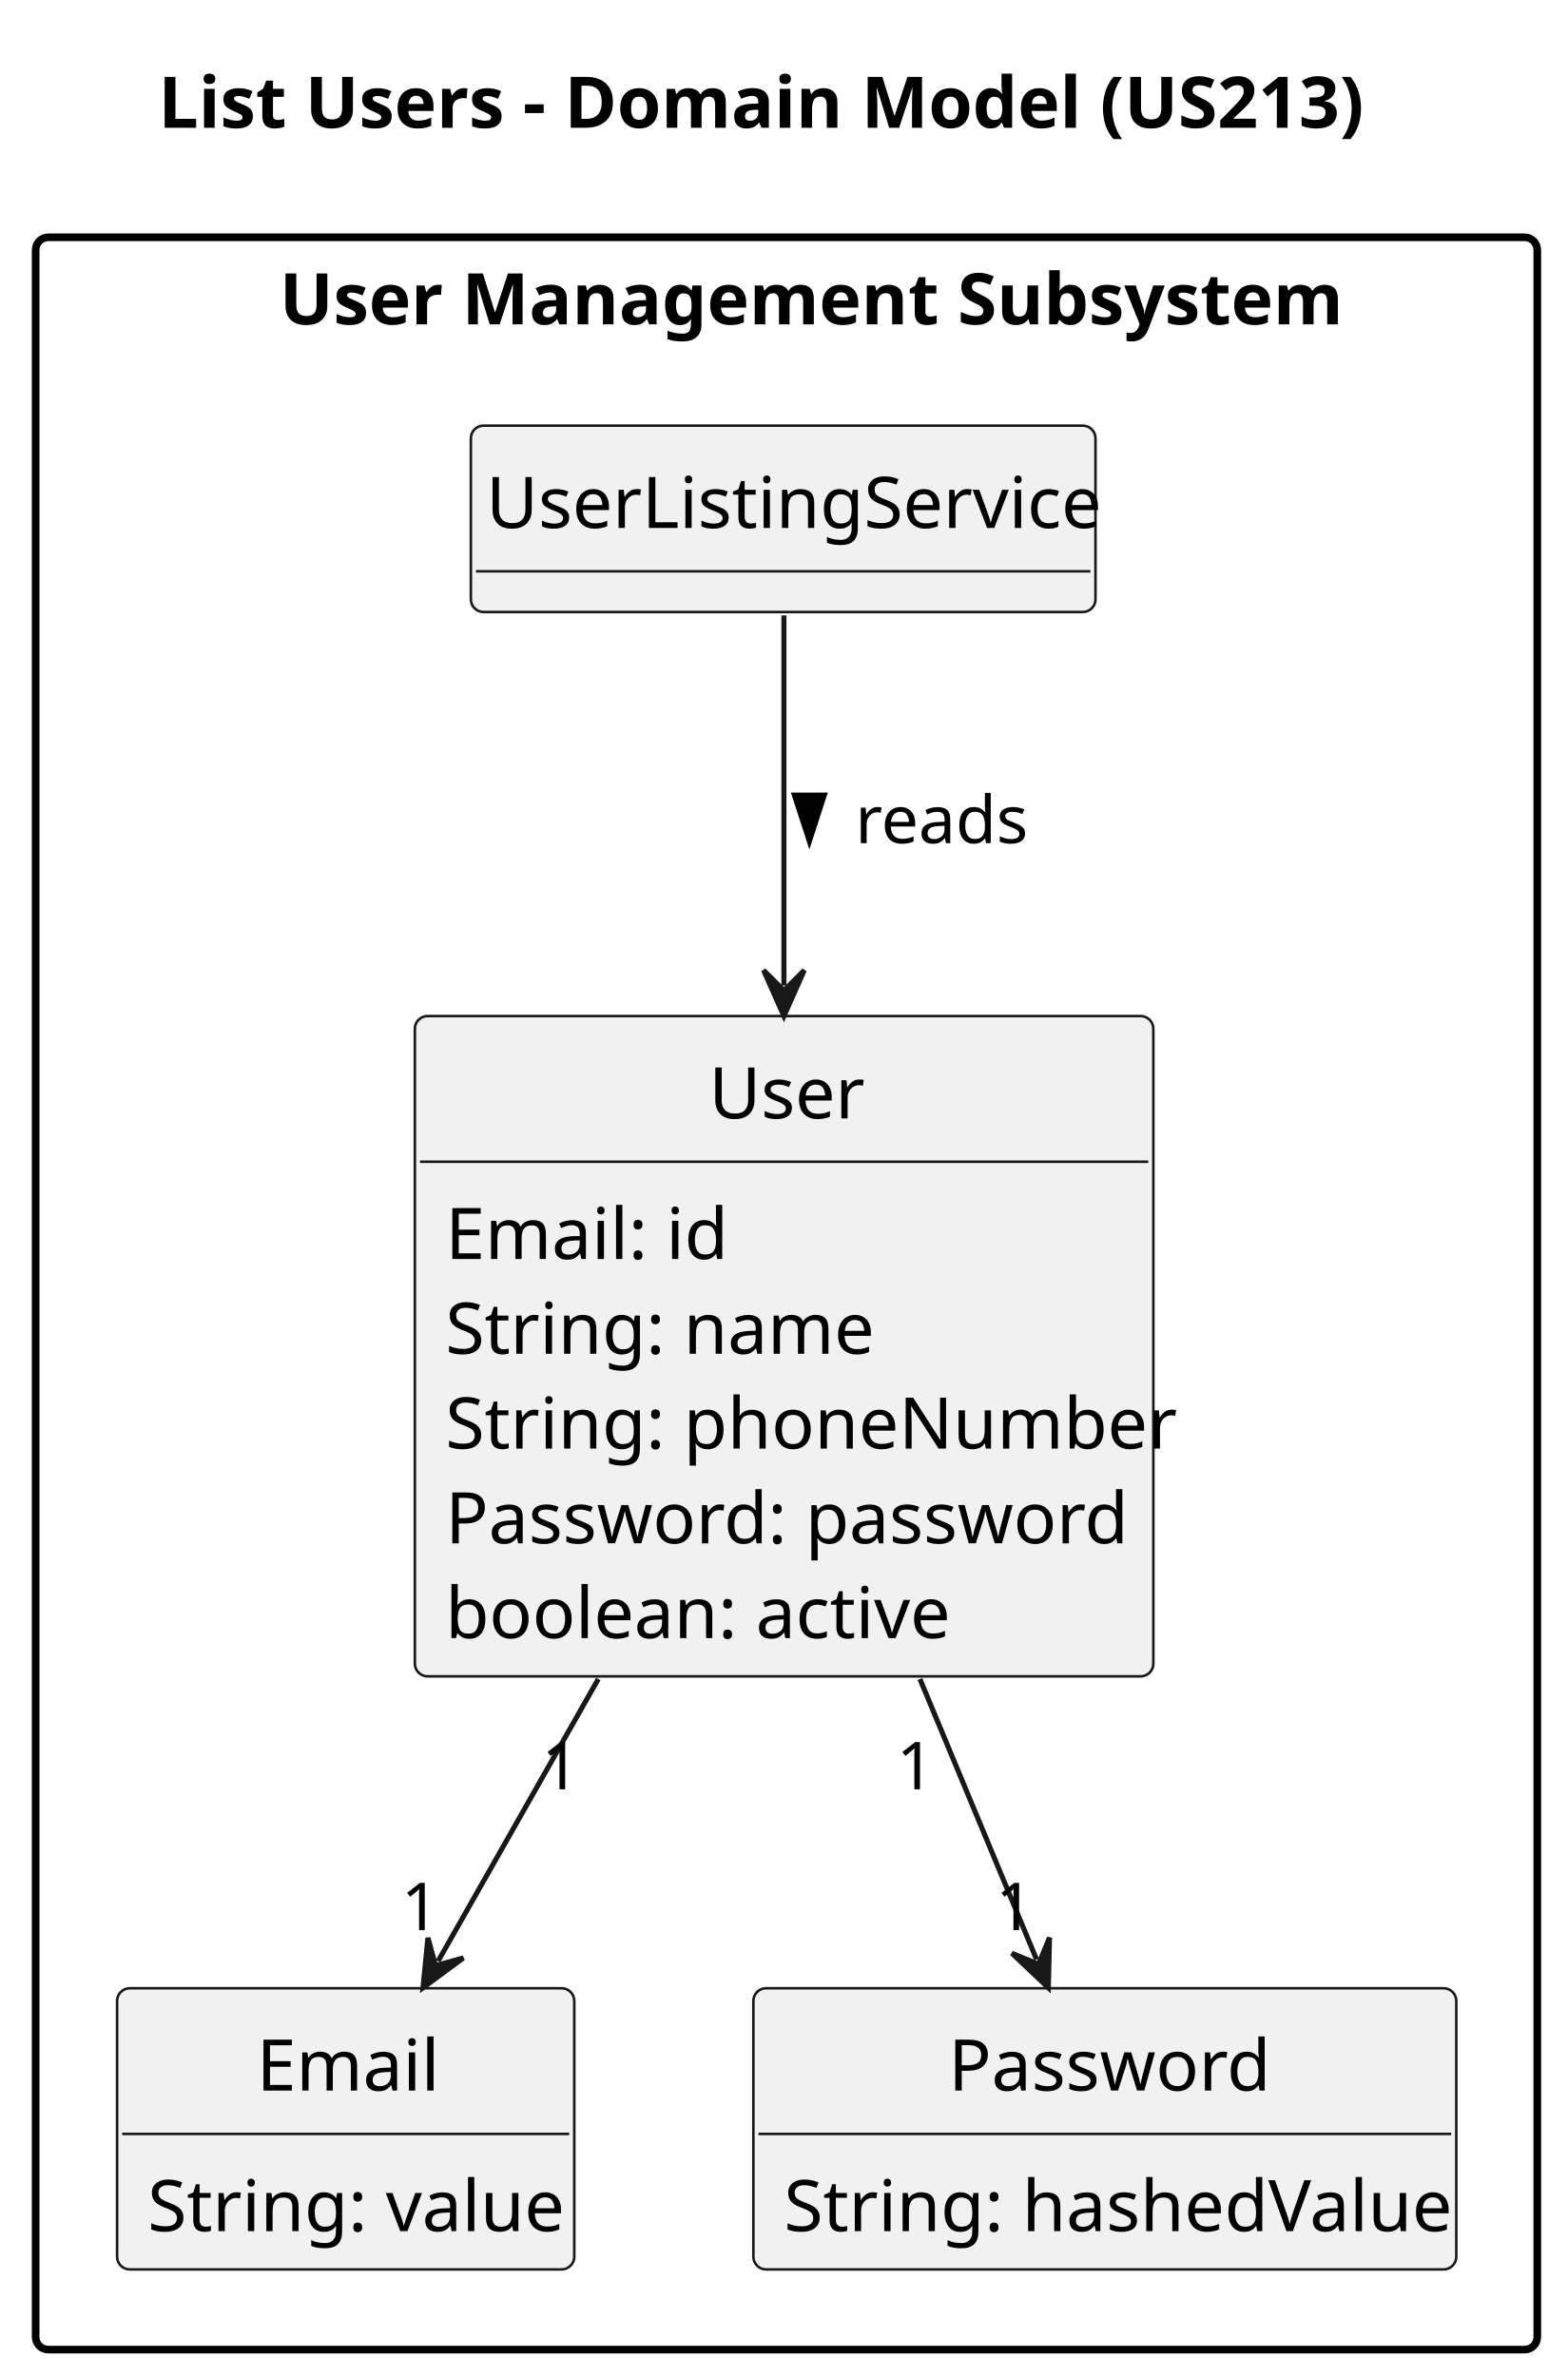
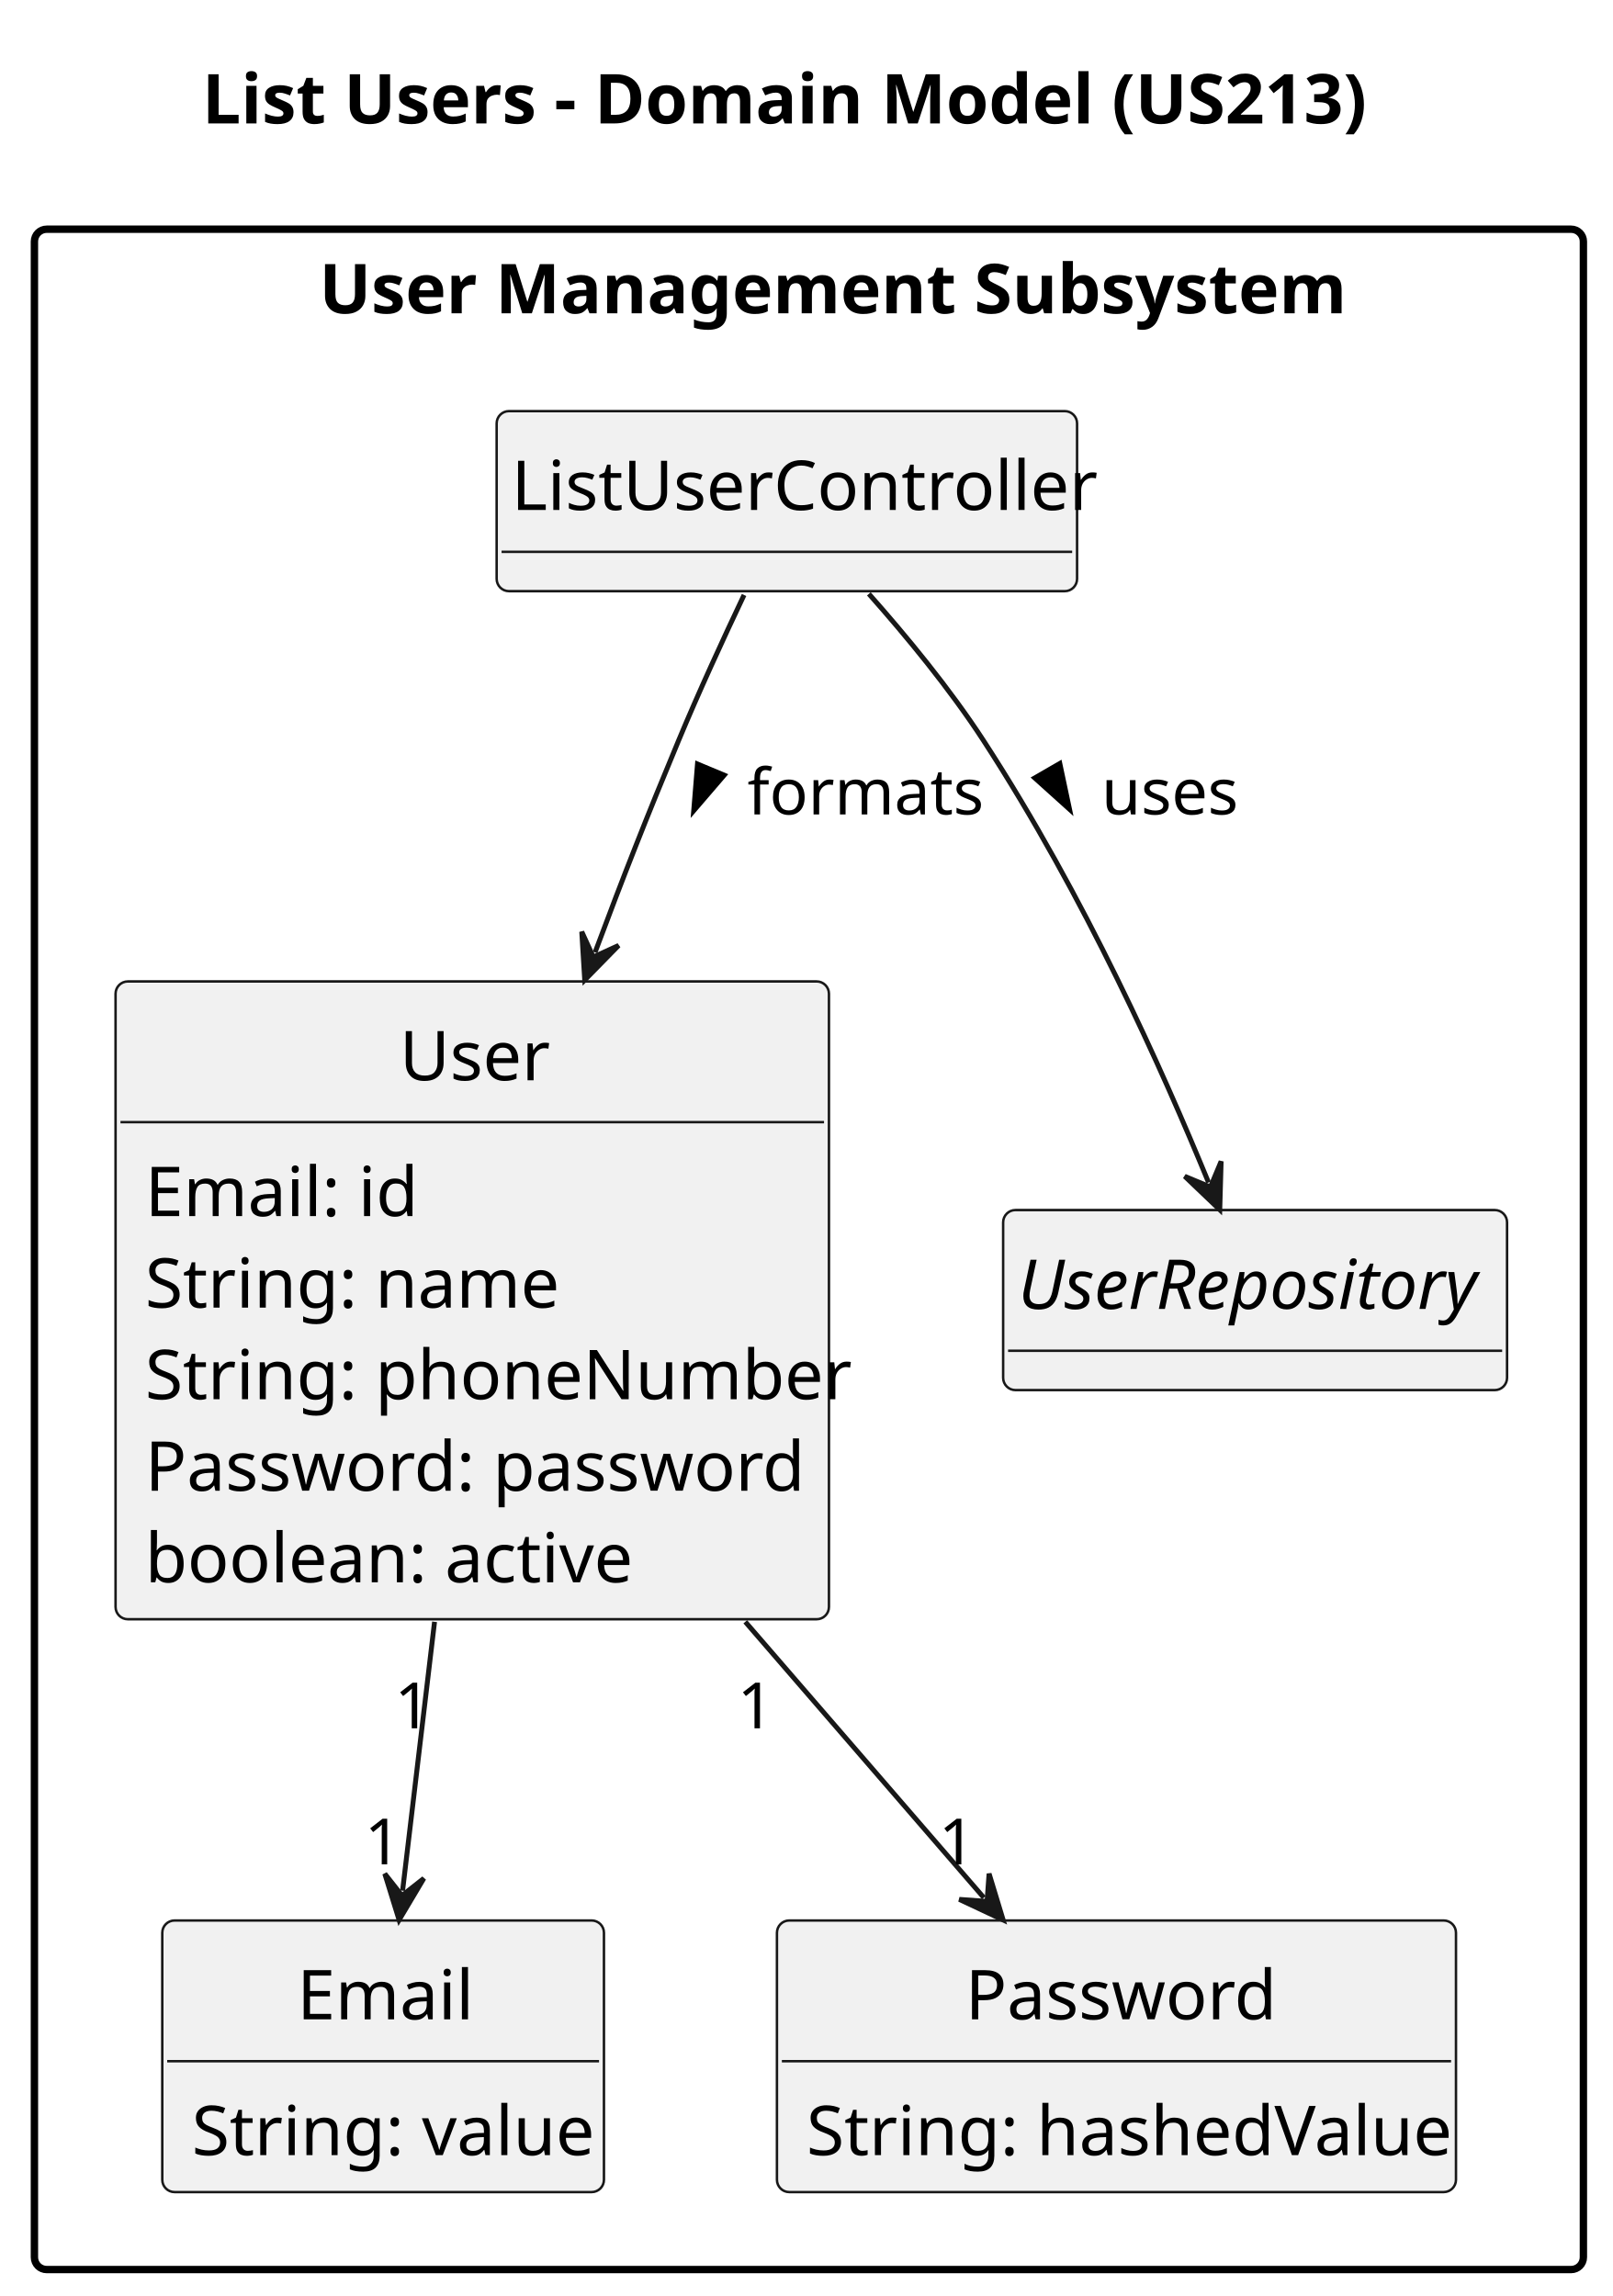
- <svg xmlns="http://www.w3.org/2000/svg" contentStyleType="text/css" height="467px" preserveAspectRatio="none" style="width:308px;height:467px;background:#FFFFFF;" version="1.1" viewBox="0 0 308 467" width="308px" zoomAndPan="magnify">
+ <svg xmlns="http://www.w3.org/2000/svg" contentStyleType="text/css" height="467px" preserveAspectRatio="none" style="width:328px;height:467px;background:#FFFFFF;" version="1.1" viewBox="0 0 328 467" width="328px" zoomAndPan="magnify">
  <defs />
  <g>
-     <text fill="#000000" font-family="sans-serif" font-size="14" font-weight="bold" lengthAdjust="spacing" textLength="231.827" x="31.086" y="25.107">List Users - Domain Model (US213)</text>
+     <text fill="#000000" font-family="sans-serif" font-size="14" font-weight="bold" lengthAdjust="spacing" textLength="231.827" x="41.086" y="25.107">List Users - Domain Model (US213)</text>
    <g id="cluster_User Management Subsystem">
-       <rect fill="none" height="415" rx="2.5" ry="2.5" style="stroke:#000000;stroke-width:1.5;" width="295" x="7" y="46.621" />
-       <text fill="#000000" font-family="sans-serif" font-size="14" font-weight="bold" lengthAdjust="spacing" textLength="199.179" x="54.911" y="63.728">User Management Subsystem</text>
+       <rect fill="none" height="415" rx="2.5" ry="2.5" style="stroke:#000000;stroke-width:1.5;" width="315" x="7" y="46.621" />
+       <text fill="#000000" font-family="sans-serif" font-size="14" font-weight="bold" lengthAdjust="spacing" textLength="199.179" x="64.911" y="63.728">User Management Subsystem</text>
    </g>
    <g id="elem_User">
-       <rect codeLine="13" fill="#F1F1F1" height="129.727" id="User" rx="2.5" ry="2.5" style="stroke:#181818;stroke-width:0.5;" width="145.075" x="81.5" y="199.621" />
-       <text fill="#000000" font-family="sans-serif" font-size="14" lengthAdjust="spacing" textLength="29.559" x="139.258" y="219.728">User</text>
-       <line style="stroke:#181818;stroke-width:0.5;" x1="82.5" x2="225.575" y1="228.242" y2="228.242" />
-       <text fill="#000000" font-family="sans-serif" font-size="14" lengthAdjust="spacing" textLength="53.683" x="87.5" y="247.35">Email: id</text>
-       <text fill="#000000" font-family="sans-serif" font-size="14" lengthAdjust="spacing" textLength="79.372" x="87.5" y="265.971">String: name</text>
-       <text fill="#000000" font-family="sans-serif" font-size="14" lengthAdjust="spacing" textLength="133.075" x="87.5" y="284.592">String: phoneNumber</text>
-       <text fill="#000000" font-family="sans-serif" font-size="14" lengthAdjust="spacing" textLength="129.165" x="87.5" y="303.213">Password: password</text>
-       <text fill="#000000" font-family="sans-serif" font-size="14" lengthAdjust="spacing" textLength="94.179" x="87.5" y="321.834">boolean: active</text>
+       <rect codeLine="13" fill="#F1F1F1" height="129.727" id="User" rx="2.5" ry="2.5" style="stroke:#181818;stroke-width:0.5;" width="145.075" x="23.5" y="199.621" />
+       <text fill="#000000" font-family="sans-serif" font-size="14" lengthAdjust="spacing" textLength="29.559" x="81.258" y="219.728">User</text>
+       <line style="stroke:#181818;stroke-width:0.5;" x1="24.5" x2="167.575" y1="228.242" y2="228.242" />
+       <text fill="#000000" font-family="sans-serif" font-size="14" lengthAdjust="spacing" textLength="53.683" x="29.5" y="247.35">Email: id</text>
+       <text fill="#000000" font-family="sans-serif" font-size="14" lengthAdjust="spacing" textLength="79.372" x="29.5" y="265.971">String: name</text>
+       <text fill="#000000" font-family="sans-serif" font-size="14" lengthAdjust="spacing" textLength="133.075" x="29.5" y="284.592">String: phoneNumber</text>
+       <text fill="#000000" font-family="sans-serif" font-size="14" lengthAdjust="spacing" textLength="129.165" x="29.5" y="303.213">Password: password</text>
+       <text fill="#000000" font-family="sans-serif" font-size="14" lengthAdjust="spacing" textLength="94.179" x="29.5" y="321.834">boolean: active</text>
    </g>
    <g id="elem_Email">
-       <rect codeLine="21" fill="#F1F1F1" height="55.242" id="Email" rx="2.5" ry="2.5" style="stroke:#181818;stroke-width:0.5;" width="89.82" x="23" y="390.621" />
-       <text fill="#000000" font-family="sans-serif" font-size="14" lengthAdjust="spacing" textLength="35.007" x="50.407" y="410.728">Email</text>
-       <line style="stroke:#181818;stroke-width:0.5;" x1="24" x2="111.82" y1="419.242" y2="419.242" />
-       <text fill="#000000" font-family="sans-serif" font-size="14" lengthAdjust="spacing" textLength="77.82" x="29" y="438.35">String: value</text>
+       <rect codeLine="21" fill="#F1F1F1" height="55.242" id="Email" rx="2.5" ry="2.5" style="stroke:#181818;stroke-width:0.5;" width="89.82" x="33" y="390.621" />
+       <text fill="#000000" font-family="sans-serif" font-size="14" lengthAdjust="spacing" textLength="35.007" x="60.407" y="410.728">Email</text>
+       <line style="stroke:#181818;stroke-width:0.5;" x1="34" x2="121.82" y1="419.242" y2="419.242" />
+       <text fill="#000000" font-family="sans-serif" font-size="14" lengthAdjust="spacing" textLength="77.82" x="39" y="438.35">String: value</text>
    </g>
    <g id="elem_Password">
-       <rect codeLine="25" fill="#F1F1F1" height="55.242" id="Password" rx="2.5" ry="2.5" style="stroke:#181818;stroke-width:0.5;" width="138.089" x="148" y="390.621" />
-       <text fill="#000000" font-family="sans-serif" font-size="14" lengthAdjust="spacing" textLength="61.469" x="186.31" y="410.728">Password</text>
-       <line style="stroke:#181818;stroke-width:0.5;" x1="149" x2="285.089" y1="419.242" y2="419.242" />
-       <text fill="#000000" font-family="sans-serif" font-size="14" lengthAdjust="spacing" textLength="126.089" x="154" y="438.35">String: hashedValue</text>
+       <rect codeLine="25" fill="#F1F1F1" height="55.242" id="Password" rx="2.5" ry="2.5" style="stroke:#181818;stroke-width:0.5;" width="138.089" x="158" y="390.621" />
+       <text fill="#000000" font-family="sans-serif" font-size="14" lengthAdjust="spacing" textLength="61.469" x="196.31" y="410.728">Password</text>
+       <line style="stroke:#181818;stroke-width:0.5;" x1="159" x2="295.089" y1="419.242" y2="419.242" />
+       <text fill="#000000" font-family="sans-serif" font-size="14" lengthAdjust="spacing" textLength="126.089" x="164" y="438.35">String: hashedValue</text>
    </g>
-     <g id="elem_UserListingService">
-       <rect codeLine="29" fill="#F1F1F1" height="36.621" id="UserListingService" rx="2.5" ry="2.5" style="stroke:#181818;stroke-width:0.5;" width="122.71" x="92.5" y="83.621" />
-       <text fill="#000000" font-family="sans-serif" font-size="14" lengthAdjust="spacing" textLength="116.71" x="95.5" y="103.728">UserListingService</text>
-       <line style="stroke:#181818;stroke-width:0.5;" x1="93.5" x2="214.21" y1="112.242" y2="112.242" />
+     <g id="elem_UserRepository">
+       <rect codeLine="29" fill="#F1F1F1" height="36.621" id="UserRepository" rx="2.5" ry="2.5" style="stroke:#181818;stroke-width:0.5;" width="102.476" x="204" y="246.121" />
+       <text fill="#000000" font-family="sans-serif" font-size="14" font-style="italic" lengthAdjust="spacing" textLength="96.476" x="207" y="266.228">UserRepository</text>
+       <line style="stroke:#181818;stroke-width:0.5;" x1="205" x2="305.476" y1="274.742" y2="274.742" />
    </g>
-     <g id="link_UserListingService_User">
-       <path codeLine="33" d="M154,120.911 C154,139.931 154,165.191 154,193.621 " fill="none" id="UserListingService-to-User" style="stroke:#181818;stroke-width:1.0;" />
-       <polygon fill="#181818" points="154,199.621,158,190.621,154,194.621,150,190.621,154,199.621" style="stroke:#181818;stroke-width:1.0;" />
-       <polygon fill="#000000" points="159,165.267,161.939,156.221,156.061,156.221,159,165.267" style="stroke:#000000;stroke-width:1.0;" />
-       <text fill="#000000" font-family="sans-serif" font-size="13" lengthAdjust="spacing" textLength="32.519" x="168" y="165.649">reads</text>
+     <g id="elem_ListUserController">
+       <rect codeLine="33" fill="#F1F1F1" height="36.621" id="ListUserController" rx="2.5" ry="2.5" style="stroke:#181818;stroke-width:0.5;" width="118.034" x="101" y="83.621" />
+       <text fill="#000000" font-family="sans-serif" font-size="14" lengthAdjust="spacing" textLength="112.034" x="104" y="103.728">ListUserController</text>
+       <line style="stroke:#181818;stroke-width:0.5;" x1="102" x2="218.034" y1="112.242" y2="112.242" />
+     </g>
+     <g id="link_ListUserController_UserRepository">
+       <path codeLine="38" d="M176.69,120.791 C184.33,129.401 193.18,140.131 200,150.621 C220.69,182.451 236.379,217.661 245.769,240.511 " fill="none" id="ListUserController-to-UserRepository" style="stroke:#181818;stroke-width:1.0;" />
+       <polygon fill="#181818" points="248.05,246.061,248.329,236.216,246.149,241.436,240.929,239.257,248.05,246.061" style="stroke:#181818;stroke-width:1.0;" />
+       <polygon fill="#000000" points="217.499,164.597,215.524,155.294,210.433,158.232,217.499,164.597" style="stroke:#000000;stroke-width:1.0;" />
+       <text fill="#000000" font-family="sans-serif" font-size="13" lengthAdjust="spacing" textLength="27.46" x="224" y="165.649">uses</text>
+     </g>
+     <g id="link_ListUserController_User">
+       <path codeLine="39" d="M151.31,121.021 C147.12,129.861 142.12,140.721 138,150.621 C131.48,166.271 126.976,177.709 121.006,193.719 " fill="none" id="ListUserController-to-User" style="stroke:#181818;stroke-width:1.0;" />
+       <polygon fill="#181818" points="118.91,199.341,125.802,192.306,120.657,194.656,118.307,189.511,118.91,199.341" style="stroke:#181818;stroke-width:1.0;" />
+       <polygon fill="#000000" points="141.076,164.882,147.269,157.664,141.844,155.402,141.076,164.882" style="stroke:#000000;stroke-width:1.0;" />
+       <text fill="#000000" font-family="sans-serif" font-size="13" lengthAdjust="spacing" textLength="43.342" x="152" y="165.649">formats</text>
    </g>
    <g id="link_User_Email">
-       <path codeLine="34" d="M117.53,329.871 C105.44,351.161 95.611,368.473 86.061,385.303 " fill="none" id="User-to-Email" style="stroke:#181818;stroke-width:1.0;" />
-       <polygon fill="#181818" points="83.1,390.521,91.021,384.668,85.568,386.172,84.063,380.719,83.1,390.521" style="stroke:#181818;stroke-width:1.0;" />
-       <text fill="#000000" font-family="sans-serif" font-size="13" lengthAdjust="spacing" textLength="7.23" x="106.416" y="351.534">1</text>
-       <text fill="#000000" font-family="sans-serif" font-size="13" lengthAdjust="spacing" textLength="7.23" x="78.83" y="379.207">1</text>
+       <path codeLine="41" d="M88.37,329.871 C85.84,351.161 83.868,367.733 81.868,384.563 " fill="none" id="User-to-Email" style="stroke:#181818;stroke-width:1.0;" />
+       <polygon fill="#181818" points="81.16,390.521,86.194,382.056,81.75,385.556,78.25,381.112,81.16,390.521" style="stroke:#181818;stroke-width:1.0;" />
+       <text fill="#000000" font-family="sans-serif" font-size="13" lengthAdjust="spacing" textLength="7.23" x="80.23" y="351.534">1</text>
+       <text fill="#000000" font-family="sans-serif" font-size="13" lengthAdjust="spacing" textLength="7.23" x="74.129" y="379.207">1</text>
    </g>
    <g id="link_User_Password">
-       <path codeLine="35" d="M180.72,329.871 C189.57,351.161 196.636,368.151 203.636,384.981 " fill="none" id="User-to-Password" style="stroke:#181818;stroke-width:1.0;" />
-       <polygon fill="#181818" points="205.94,390.521,206.177,380.675,204.02,385.904,198.79,383.747,205.94,390.521" style="stroke:#181818;stroke-width:1.0;" />
-       <text fill="#000000" font-family="sans-serif" font-size="13" lengthAdjust="spacing" textLength="7.23" x="176.123" y="351.534">1</text>
-       <text fill="#000000" font-family="sans-serif" font-size="13" lengthAdjust="spacing" textLength="7.23" x="195.589" y="379.207">1</text>
+       <path codeLine="42" d="M151.56,329.871 C169.97,351.161 185.526,369.152 200.076,385.982 " fill="none" id="User-to-Password" style="stroke:#181818;stroke-width:1.0;" />
+       <polygon fill="#181818" points="204,390.521,201.14,381.097,200.73,386.739,195.088,386.329,204,390.521" style="stroke:#181818;stroke-width:1.0;" />
+       <text fill="#000000" font-family="sans-serif" font-size="13" lengthAdjust="spacing" textLength="7.23" x="149.937" y="351.534">1</text>
+       <text fill="#000000" font-family="sans-serif" font-size="13" lengthAdjust="spacing" textLength="7.23" x="190.888" y="379.207">1</text>
    </g>
  </g>
</svg>
